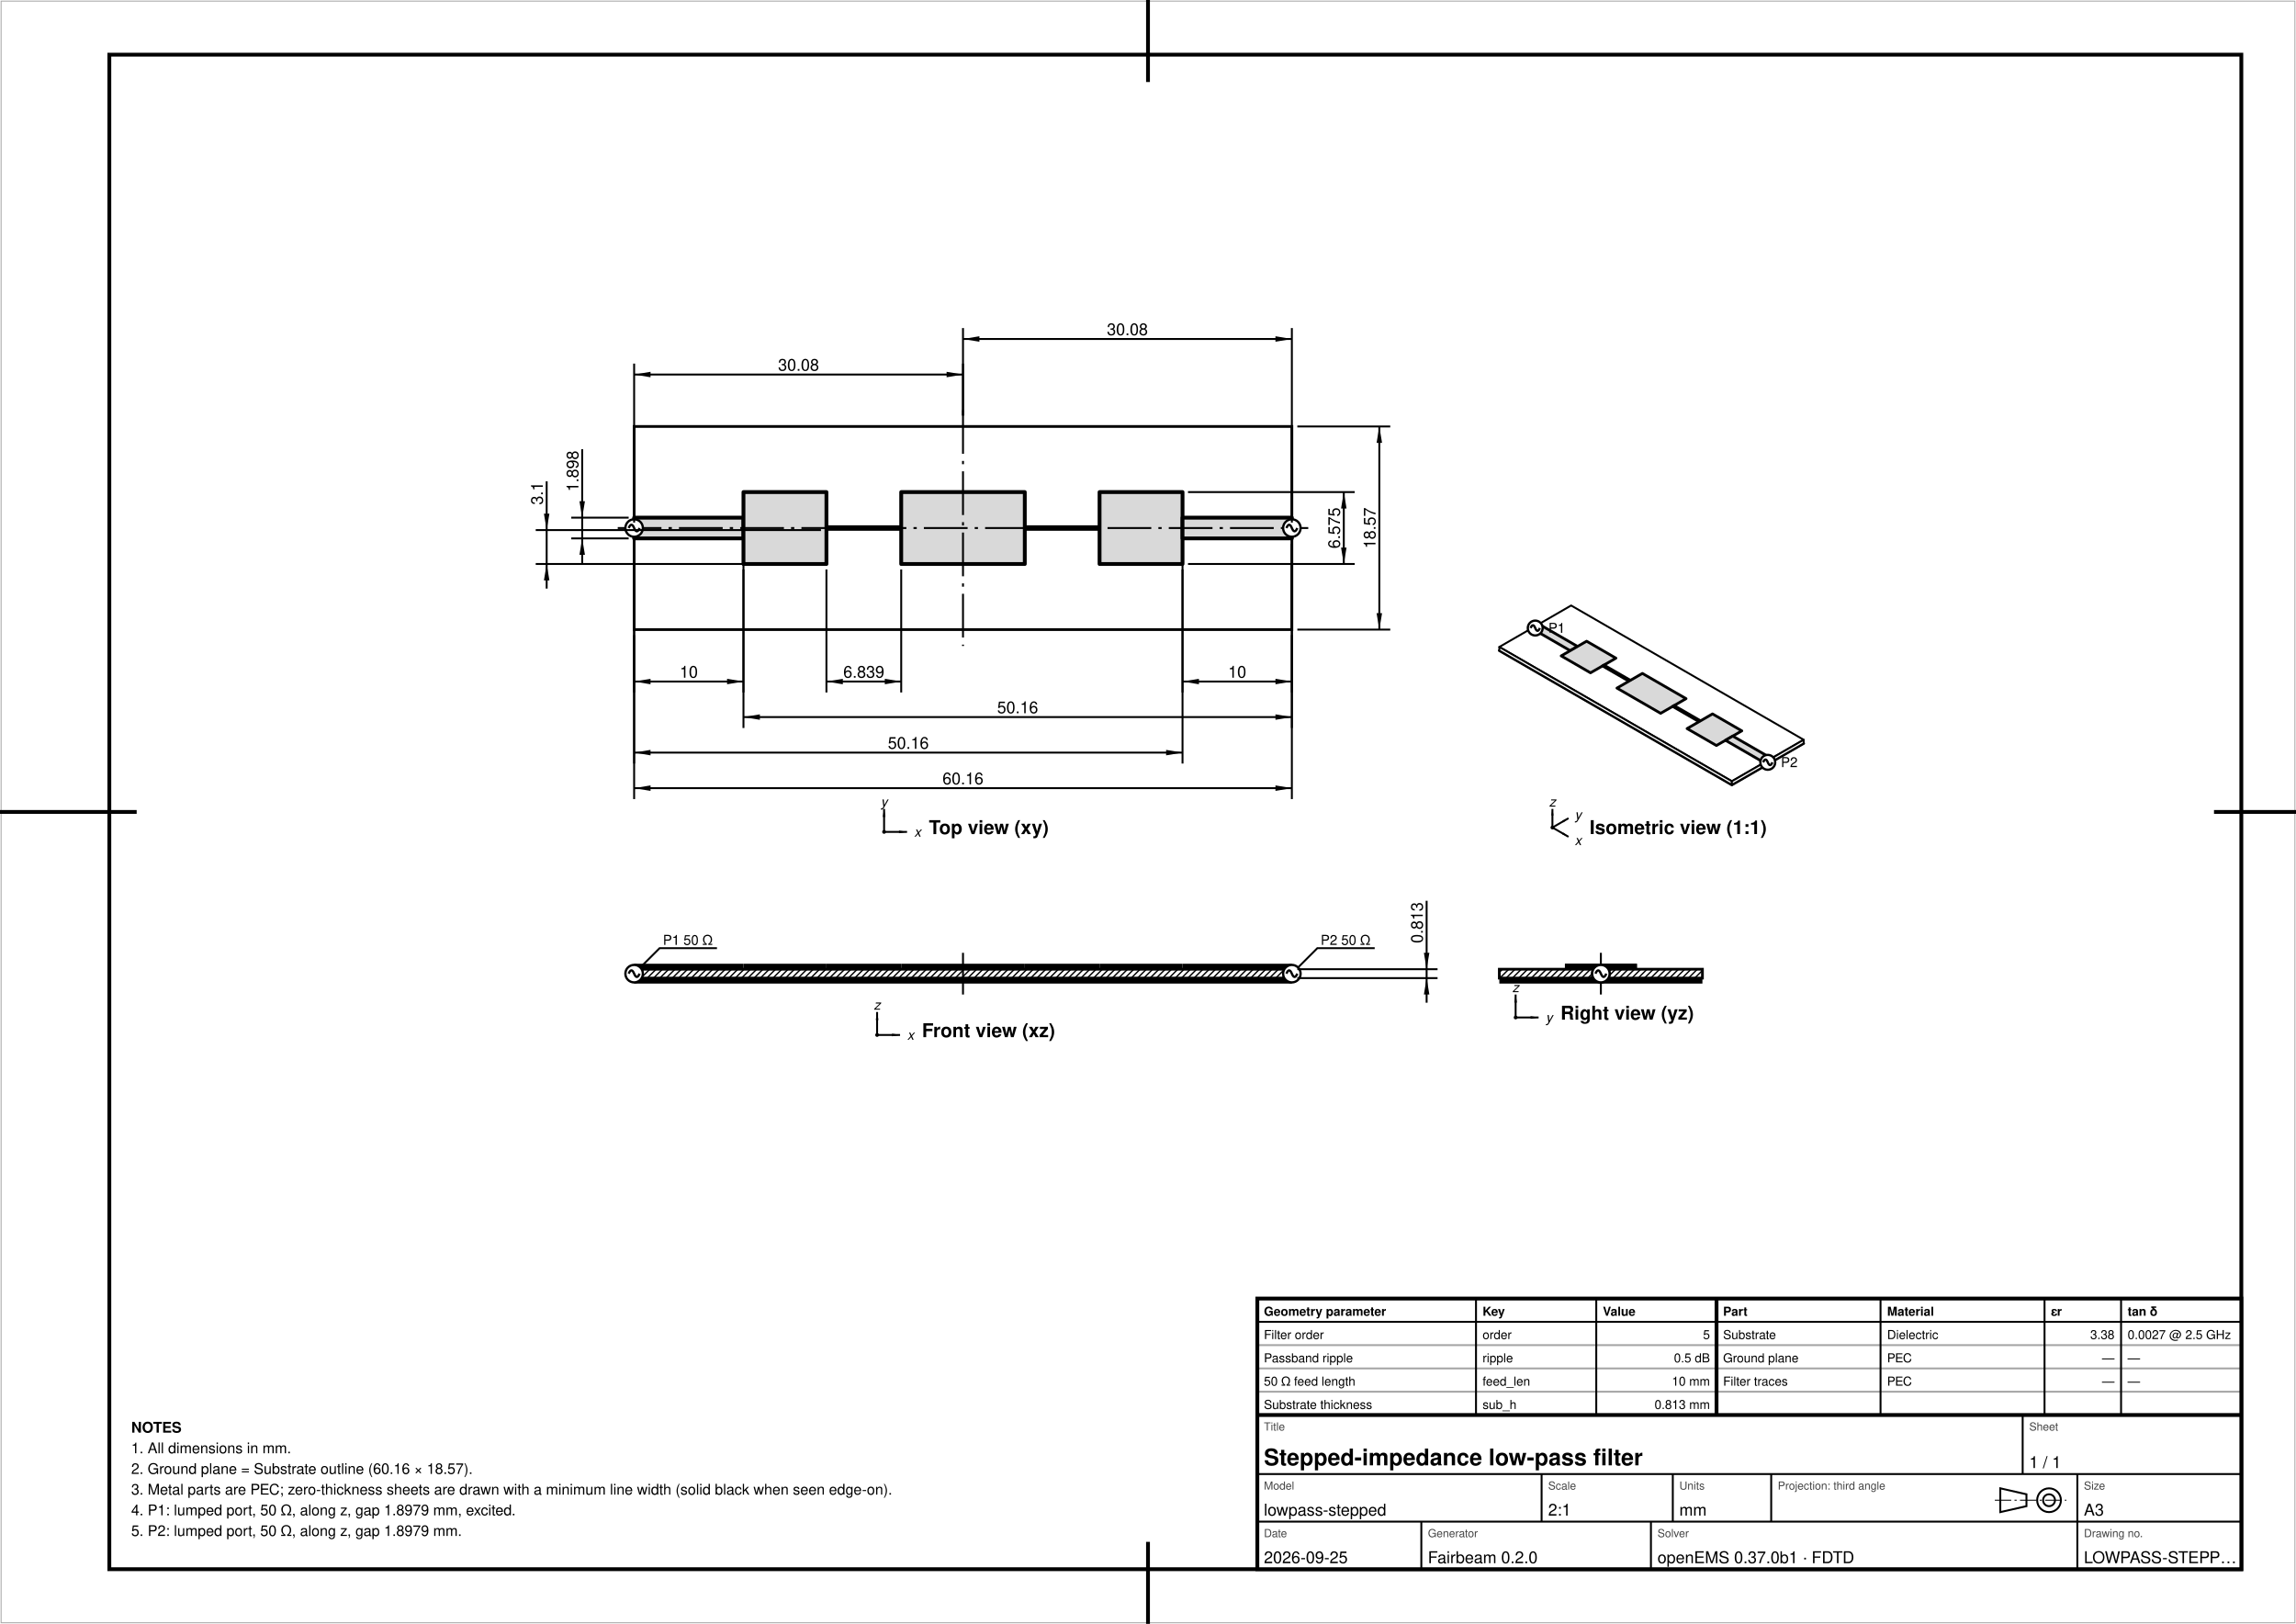
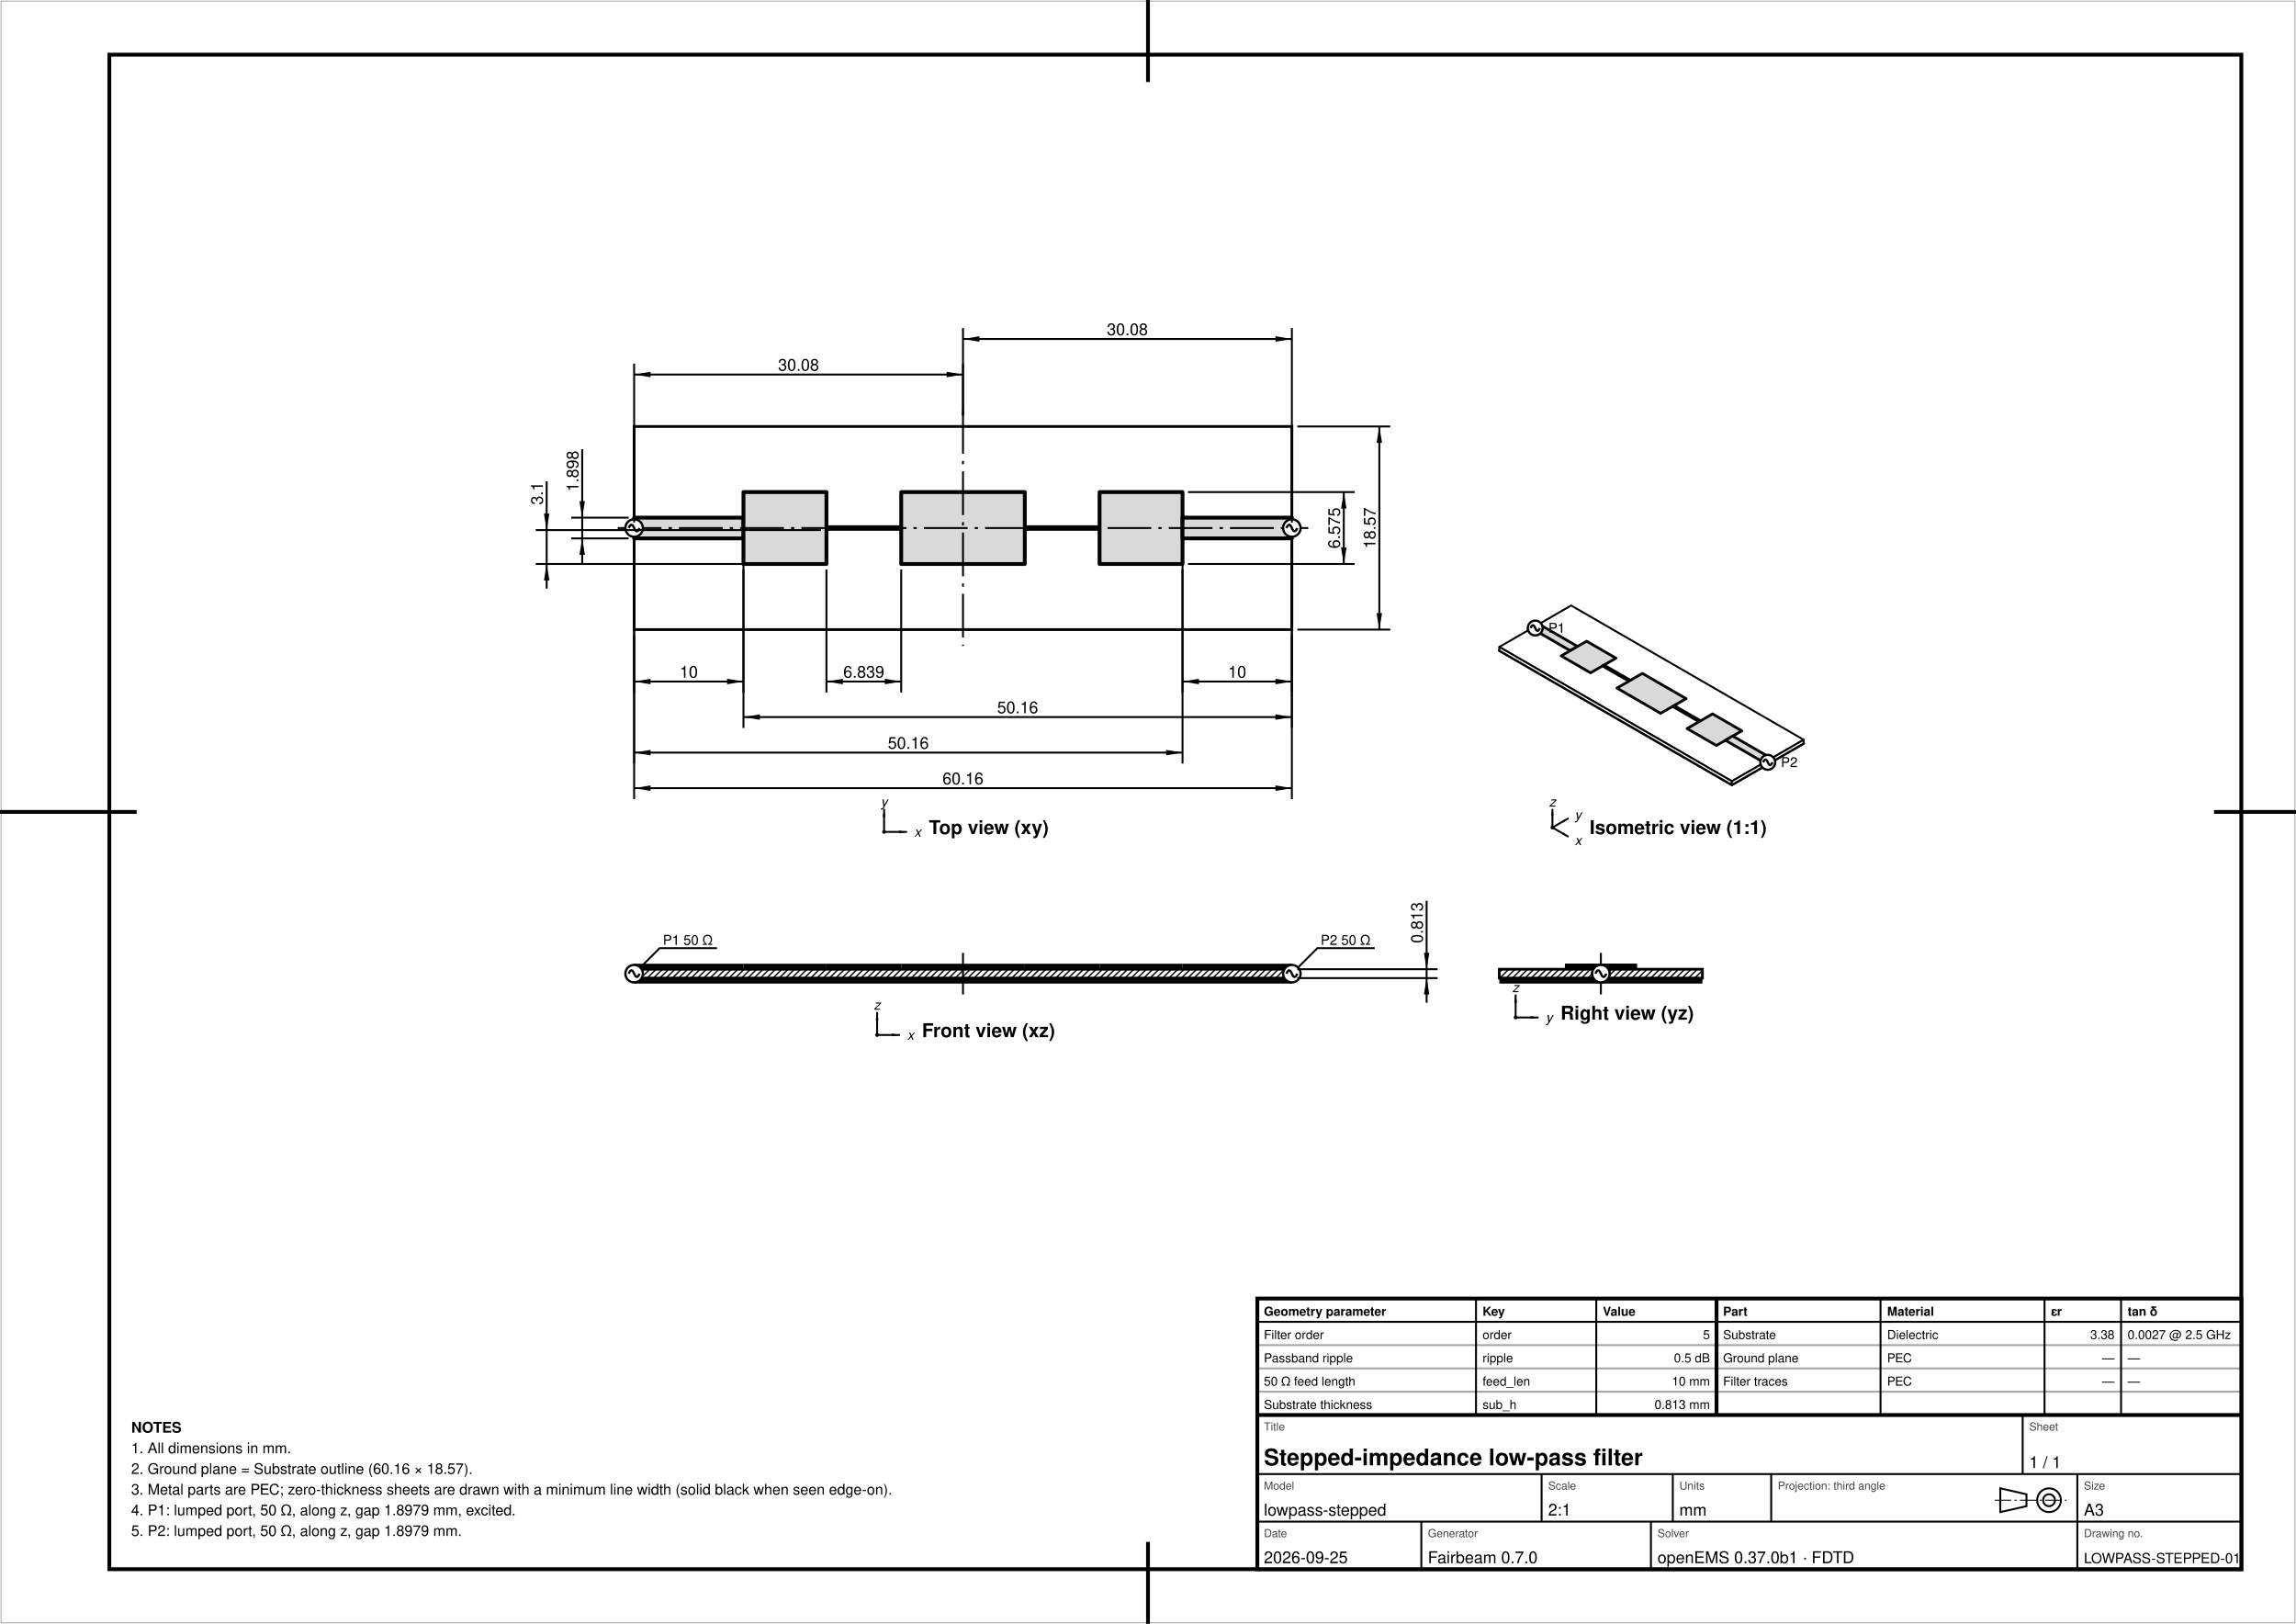
<svg xmlns="http://www.w3.org/2000/svg" version="1.1" width="420mm" height="297mm" viewBox="0 0 420 297" font-family="'IBM Plex Sans', Helvetica, Arial, sans-serif">
  <rect x="0" y="0" width="420" height="297" fill="#fff" stroke="none" />
  <g class="frame">
    <rect x="20" y="10" width="390" height="277" fill="none" stroke="#000" stroke-width="0.7" />
    <g stroke="#000" stroke-width="0.7">
      <line x1="210" y1="0" x2="210" y2="15" />
      <line x1="210" y1="282" x2="210" y2="297" />
      <line x1="0" y1="148.5" x2="25" y2="148.5" />
      <line x1="405" y1="148.5" x2="420" y2="148.5" />
    </g>
    <rect x="0.2" y="0.2" width="419.6" height="296.6" fill="none" stroke="#000" stroke-width="0.175" stroke-opacity="0.35" />
  </g>
  <g transform="translate(115 77)">
    <g class="view view-top">
      <g>
        <polygon points="1,38.15 121.316,38.15 121.316,1 1,1" fill="#fff" stroke="none" />
      </g>
      <g fill="none" stroke="#000" stroke-width="0.5">
        <polygon points="1,38.15 121.316,38.15 121.316,1 1,1" />
      </g>
      <g stroke-linejoin="round">
        <polygon points="1,21.473 21,21.473 21,17.677 1,17.677" fill="#d9d9d9" stroke="#000" stroke-width="0.7" />
        <polygon points="21,26.15 36.177,26.15 36.177,13 21,13" fill="#d9d9d9" stroke="#000" stroke-width="0.7" />
        <rect x="36.177" y="19.075" width="13.678" height="1" fill="#000" stroke="none" />
        <polygon points="49.855,26.15 72.461,26.15 72.461,13 49.855,13" fill="#d9d9d9" stroke="#000" stroke-width="0.7" />
        <rect x="72.461" y="19.075" width="13.678" height="1" fill="#000" stroke="none" />
        <polygon points="86.139,26.15 101.316,26.15 101.316,13 86.139,13" fill="#d9d9d9" stroke="#000" stroke-width="0.7" />
        <polygon points="101.316,21.473 121.316,21.473 121.316,17.677 101.316,17.677" fill="#d9d9d9" stroke="#000" stroke-width="0.7" />
      </g>
      <g stroke="#000" stroke-width="0.35" stroke-dasharray="8 1.3 0.6 1.3">
        <line x1="61.158" y1="-2" x2="61.158" y2="41.15" />
        <line x1="-2" y1="19.575" x2="124.316" y2="19.575" />
      </g>
      <g class="ports">
        <line x1="1" y1="21.473" x2="1" y2="17.677" stroke="#000" stroke-width="0.35" />
        <g>
          <circle cx="1" cy="19.575" r="1.6" fill="#fff" stroke="#000" stroke-width="0.42" />
          <path d="M0.008 19.575Q0.504 18.375 1 19.575T1.992 19.575" fill="none" stroke="#000" stroke-width="0.42" />
        </g>
        <line x1="121.316" y1="21.473" x2="121.316" y2="17.677" stroke="#000" stroke-width="0.35" />
        <g>
          <circle cx="121.316" cy="19.575" r="1.6" fill="#fff" stroke="#000" stroke-width="0.42" />
          <path d="M120.324 19.575Q120.82 18.375 121.316 19.575T122.308 19.575" fill="none" stroke="#000" stroke-width="0.42" />
        </g>
      </g>
      <g class="dimensions">
        <g stroke="#000" stroke-width="0.35" fill="none">
          <line x1="1" y1="18.575" x2="1" y2="-10.5" />
          <line x1="61.158" y1="-1" x2="61.158" y2="-10.5" />
          <line x1="1" y1="-8.5" x2="61.158" y2="-8.5" />
          <line x1="61.158" y1="-1" x2="61.158" y2="-17" />
          <line x1="121.316" y1="18.575" x2="121.316" y2="-17" />
          <line x1="61.158" y1="-15" x2="121.316" y2="-15" />
          <line x1="36.177" y1="27.15" x2="36.177" y2="49.65" />
          <line x1="49.855" y1="27.15" x2="49.855" y2="49.65" />
          <line x1="36.177" y1="47.65" x2="49.855" y2="47.65" />
          <line x1="1" y1="22.473" x2="1" y2="49.65" />
          <line x1="21" y1="22.473" x2="21" y2="49.65" />
          <line x1="1" y1="47.65" x2="21" y2="47.65" />
          <line x1="101.316" y1="22.473" x2="101.316" y2="49.65" />
          <line x1="121.316" y1="22.473" x2="121.316" y2="49.65" />
          <line x1="101.316" y1="47.65" x2="121.316" y2="47.65" />
          <line x1="21" y1="27.15" x2="21" y2="56.15" />
          <line x1="121.316" y1="22.473" x2="121.316" y2="56.15" />
          <line x1="21" y1="54.15" x2="121.316" y2="54.15" />
          <line x1="1" y1="22.473" x2="1" y2="62.65" />
          <line x1="101.316" y1="27.15" x2="101.316" y2="62.65" />
          <line x1="1" y1="60.65" x2="101.316" y2="60.65" />
          <line x1="1" y1="39.15" x2="1" y2="69.15" />
          <line x1="121.316" y1="39.15" x2="121.316" y2="69.15" />
          <line x1="1" y1="67.15" x2="121.316" y2="67.15" />
          <line x1="0" y1="17.677" x2="-10.5" y2="17.677" />
          <line x1="0" y1="21.473" x2="-10.5" y2="21.473" />
          <line x1="-8.5" y1="5.161" x2="-8.5" y2="25.973" />
          <line x1="35.177" y1="19.95" x2="-17" y2="19.95" />
          <line x1="35.177" y1="26.15" x2="-17" y2="26.15" />
          <line x1="-15" y1="11.034" x2="-15" y2="30.65" />
          <line x1="102.316" y1="13" x2="132.816" y2="13" />
          <line x1="102.316" y1="26.15" x2="132.816" y2="26.15" />
          <line x1="130.816" y1="13" x2="130.816" y2="26.15" />
          <line x1="122.316" y1="1" x2="139.316" y2="1" />
          <line x1="122.316" y1="38.15" x2="139.316" y2="38.15" />
          <line x1="137.316" y1="1" x2="137.316" y2="38.15" />
        </g>
        <g>
          <polygon points="1,-8.5 4,-9 4,-8" fill="#000" stroke="none" />
          <polygon points="61.158,-8.5 58.158,-8 58.158,-9" fill="#000" stroke="none" />
          <polygon points="61.158,-15 64.158,-15.5 64.158,-14.5" fill="#000" stroke="none" />
          <polygon points="121.316,-15 118.316,-14.5 118.316,-15.5" fill="#000" stroke="none" />
          <polygon points="36.177,47.65 39.177,47.15 39.177,48.15" fill="#000" stroke="none" />
          <polygon points="49.855,47.65 46.855,48.15 46.855,47.15" fill="#000" stroke="none" />
          <polygon points="1,47.65 4,47.15 4,48.15" fill="#000" stroke="none" />
          <polygon points="21,47.65 18,48.15 18,47.15" fill="#000" stroke="none" />
          <polygon points="101.316,47.65 104.316,47.15 104.316,48.15" fill="#000" stroke="none" />
          <polygon points="121.316,47.65 118.316,48.15 118.316,47.15" fill="#000" stroke="none" />
          <polygon points="21,54.15 24,53.65 24,54.65" fill="#000" stroke="none" />
          <polygon points="121.316,54.15 118.316,54.65 118.316,53.65" fill="#000" stroke="none" />
          <polygon points="1,60.65 4,60.15 4,61.15" fill="#000" stroke="none" />
          <polygon points="101.316,60.65 98.316,61.15 98.316,60.15" fill="#000" stroke="none" />
          <polygon points="1,67.15 4,66.65 4,67.65" fill="#000" stroke="none" />
          <polygon points="121.316,67.15 118.316,67.65 118.316,66.65" fill="#000" stroke="none" />
          <polygon points="-8.5,17.677 -9,14.677 -8,14.677" fill="#000" stroke="none" />
          <polygon points="-8.5,21.473 -8,24.473 -9,24.473" fill="#000" stroke="none" />
          <polygon points="-15,19.95 -15.5,16.95 -14.5,16.95" fill="#000" stroke="none" />
          <polygon points="-15,26.15 -14.5,29.15 -15.5,29.15" fill="#000" stroke="none" />
          <polygon points="130.816,13 131.316,16 130.316,16" fill="#000" stroke="none" />
          <polygon points="130.816,26.15 130.316,23.15 131.316,23.15" fill="#000" stroke="none" />
          <polygon points="137.316,1 137.816,4 136.816,4" fill="#000" stroke="none" />
          <polygon points="137.316,38.15 136.816,35.15 137.816,35.15" fill="#000" stroke="none" />
        </g>
        <g fill="#000" font-size="3" stroke="none">
          <text x="31.079" y="-9.2" text-anchor="middle">30.08</text>
          <text x="91.237" y="-15.7" text-anchor="middle">30.08</text>
          <text x="43.016" y="46.95" text-anchor="middle">6.839</text>
          <text x="11" y="46.95" text-anchor="middle">10</text>
          <text x="111.316" y="46.95" text-anchor="middle">10</text>
          <text x="71.158" y="53.45" text-anchor="middle">50.16</text>
          <text x="51.158" y="59.95" text-anchor="middle">50.16</text>
          <text x="61.158" y="66.45" text-anchor="middle">60.16</text>
          <text x="-9.2" y="9.169" text-anchor="middle" transform="rotate(-90 -9.2 9.169)">1.898</text>
          <text x="-15.7" y="13.242" text-anchor="middle" transform="rotate(-90 -15.7 13.242)">3.1</text>
          <text x="130.116" y="19.575" text-anchor="middle" transform="rotate(-90 130.116 19.575)">6.575</text>
          <text x="136.616" y="19.575" text-anchor="middle" transform="rotate(-90 136.616 19.575)">18.57</text>
        </g>
      </g>
      <g class="triad">
        <circle cx="46.723" cy="75.15" r="0.35" fill="#000" stroke="none" />
        <line x1="46.723" y1="75.15" x2="50.923" y2="75.15" stroke="#000" stroke-width="0.35" />
        <polygon points="50.923,75.15 49.453,75.395 49.453,74.905" fill="#000" stroke="none" />
        <text x="52.223" y="76.025" font-size="2.5" text-anchor="start" font-style="italic">x</text>
        <line x1="46.723" y1="75.15" x2="46.723" y2="70.95" stroke="#000" stroke-width="0.35" />
        <polygon points="46.723,70.95 46.968,72.42 46.478,72.42" fill="#000" stroke="none" />
        <text x="46.723" y="70.525" font-size="2.5" text-anchor="middle" font-style="italic">y</text>
      </g>
      <text x="54.923" y="75.55" font-size="3.5" font-weight="600">Top view (xy)</text>
    </g>
  </g>
  <g transform="translate(273.268 109.743)">
    <g class="view view-iso">
      <polygon points="1,9.247 43.538,33.806 56.672,26.223 14.134,1.664" fill="#d9d9d9" stroke="#000" stroke-width="0.5" stroke-linejoin="round" />
      <polygon points="1,8.583 43.538,33.142 56.672,25.559 14.134,1" fill="#fff" stroke="#000" stroke-width="0.35" stroke-linejoin="round" />
      <polygon points="6.896,5.179 13.967,9.261 15.309,8.487 8.238,4.404" fill="#d9d9d9" stroke="#000" stroke-width="0.5" stroke-linejoin="round" />
      <polygon points="12.314,10.216 17.679,13.314 22.329,10.63 16.963,7.532" fill="#d9d9d9" stroke="#000" stroke-width="0.5" stroke-linejoin="round" />
      <polygon points="19.871,12.049 24.707,14.841 24.973,14.687 20.137,11.895" fill="#d9d9d9" stroke="#000" stroke-width="0.5" stroke-linejoin="round" />
      <polygon points="22.515,16.106 30.508,20.721 35.157,18.036 27.164,13.422" fill="#d9d9d9" stroke="#000" stroke-width="0.5" stroke-linejoin="round" />
      <polygon points="1,9.247 43.538,33.806 43.538,33.142 1,8.583" fill="#fff" stroke="#000" stroke-width="0.35" stroke-linejoin="round" />
      <polygon points="32.7,19.455 37.536,22.247 37.801,22.094 32.965,19.302" fill="#d9d9d9" stroke="#000" stroke-width="0.5" stroke-linejoin="round" />
      <polygon points="35.344,23.513 40.71,26.61 45.359,23.926 39.993,20.828" fill="#d9d9d9" stroke="#000" stroke-width="0.5" stroke-linejoin="round" />
      <polygon points="42.363,25.656 49.434,29.738 50.776,28.963 43.705,24.881" fill="#d9d9d9" stroke="#000" stroke-width="0.5" stroke-linejoin="round" />
      <polygon points="43.538,33.806 56.672,26.223 56.672,25.559 43.538,33.142" fill="#fff" stroke="#000" stroke-width="0.35" stroke-linejoin="round" />
      <line x1="6.896" y1="5.843" x2="8.238" y2="4.404" stroke="#000" stroke-width="0.35" />
      <g>
        <circle cx="7.567" cy="5.123" r="1.36" fill="#fff" stroke="#000" stroke-width="0.42" />
        <path d="M6.724 5.123Q7.146 4.103 7.567 5.123T8.41 5.123" fill="none" stroke="#000" stroke-width="0.42" />
      </g>
      <text x="9.967" y="5.998" font-size="2.5">P1</text>
      <line x1="49.434" y1="30.402" x2="50.776" y2="28.963" stroke="#000" stroke-width="0.35" />
      <g>
        <circle cx="50.105" cy="29.683" r="1.36" fill="#fff" stroke="#000" stroke-width="0.42" />
        <path d="M49.262 29.683Q49.684 28.663 50.105 29.683T50.948 29.683" fill="none" stroke="#000" stroke-width="0.42" />
      </g>
      <text x="52.505" y="30.558" font-size="2.5">P2</text>
      <g class="triad">
        <circle cx="10.712" cy="41.606" r="0.35" fill="#000" stroke="none" />
        <line x1="10.712" y1="41.606" x2="13.657" y2="43.306" stroke="#000" stroke-width="0.35" />
        <polygon points="13.657,43.306 12.527,42.883 12.725,42.539" fill="#000" stroke="none" />
        <text x="14.782" y="44.831" font-size="2.5" text-anchor="start" font-style="italic">x</text>
        <line x1="10.712" y1="41.606" x2="13.657" y2="39.906" stroke="#000" stroke-width="0.35" />
        <polygon points="13.657,39.906 12.725,40.673 12.527,40.329" fill="#000" stroke="none" />
        <text x="14.782" y="40.131" font-size="2.5" text-anchor="start" font-style="italic">y</text>
        <line x1="10.712" y1="41.606" x2="10.712" y2="38.206" stroke="#000" stroke-width="0.35" />
        <polygon points="10.712,38.206 10.91,39.396 10.514,39.396" fill="#000" stroke="none" />
        <text x="10.712" y="37.781" font-size="2.5" text-anchor="middle" font-style="italic">z</text>
      </g>
      <text x="17.512" y="42.806" font-size="3.5" font-weight="600">Isometric view (1:1)</text>
    </g>
  </g>
  <g transform="translate(115 176.266)">
    <g class="view view-front">
      <g>
        <polygon points="1,2.626 121.316,2.626 121.316,1 1,1" fill="#fff" stroke="none" />
      </g>
      <path d="M1 1.575L1.575 1M1.099 2.626L2.725 1M2.248 2.626L3.874 1M3.398 2.626L5.024 1M4.548 2.626L6.174 1M5.698 2.626L7.324 1M6.847 2.626L8.473 1M7.997 2.626L9.623 1M9.147 2.626L10.773 1M10.297 2.626L11.923 1M11.446 2.626L13.072 1M12.596 2.626L14.222 1M13.746 2.626L15.372 1M14.896 2.626L16.522 1M16.045 2.626L17.671 1M17.195 2.626L18.821 1M18.345 2.626L19.971 1M19.495 2.626L21.121 1M20.644 2.626L22.27 1M21.794 2.626L23.42 1M22.944 2.626L24.57 1M24.094 2.626L25.72 1M25.244 2.626L26.87 1M26.393 2.626L28.019 1M27.543 2.626L29.169 1M28.693 2.626L30.319 1M29.843 2.626L31.469 1M30.992 2.626L32.618 1M32.142 2.626L33.768 1M33.292 2.626L34.918 1M34.442 2.626L36.068 1M35.591 2.626L37.217 1M36.741 2.626L38.367 1M37.891 2.626L39.517 1M39.041 2.626L40.667 1M40.19 2.626L41.816 1M41.34 2.626L42.966 1M42.49 2.626L44.116 1M43.64 2.626L45.266 1M44.789 2.626L46.415 1M45.939 2.626L47.565 1M47.089 2.626L48.715 1M48.239 2.626L49.865 1M49.388 2.626L51.014 1M50.538 2.626L52.164 1M51.688 2.626L53.314 1M52.838 2.626L54.464 1M53.987 2.626L55.613 1M55.137 2.626L56.763 1M56.287 2.626L57.913 1M57.437 2.626L59.063 1M58.586 2.626L60.212 1M59.736 2.626L61.362 1M60.886 2.626L62.512 1M62.036 2.626L63.662 1M63.185 2.626L64.811 1M64.335 2.626L65.961 1M65.485 2.626L67.111 1M66.635 2.626L68.261 1M67.784 2.626L69.41 1M68.934 2.626L70.56 1M70.084 2.626L71.71 1M71.234 2.626L72.86 1M72.383 2.626L74.009 1M73.533 2.626L75.159 1M74.683 2.626L76.309 1M75.833 2.626L77.459 1M76.983 2.626L78.609 1M78.132 2.626L79.758 1M79.282 2.626L80.908 1M80.432 2.626L82.058 1M81.582 2.626L83.208 1M82.731 2.626L84.357 1M83.881 2.626L85.507 1M85.031 2.626L86.657 1M86.181 2.626L87.807 1M87.33 2.626L88.956 1M88.48 2.626L90.106 1M89.63 2.626L91.256 1M90.78 2.626L92.406 1M91.929 2.626L93.555 1M93.079 2.626L94.705 1M94.229 2.626L95.855 1M95.379 2.626L97.005 1M96.528 2.626L98.154 1M97.678 2.626L99.304 1M98.828 2.626L100.454 1M99.978 2.626L101.604 1M101.127 2.626L102.753 1M102.277 2.626L103.903 1M103.427 2.626L105.053 1M104.577 2.626L106.203 1M105.726 2.626L107.352 1M106.876 2.626L108.502 1M108.026 2.626L109.652 1M109.176 2.626L110.802 1M110.325 2.626L111.951 1M111.475 2.626L113.101 1M112.625 2.626L114.251 1M113.775 2.626L115.401 1M114.924 2.626L116.55 1M116.074 2.626L117.7 1M117.224 2.626L118.85 1M118.374 2.626L120 1M119.523 2.626L121.149 1M120.673 2.626L121.316 1.984" fill="none" stroke="#000" stroke-width="0.25" />
      <g fill="none" stroke="#000" stroke-width="0.5">
        <polygon points="1,2.626 121.316,2.626 121.316,1 1,1" />
      </g>
      <g stroke-linejoin="round">
        <rect x="36.177" y="0" width="13.678" height="1" fill="#000" stroke="none" />
        <rect x="72.461" y="0" width="13.678" height="1" fill="#000" stroke="none" />
        <rect x="1" y="0" width="20" height="1" fill="#000" stroke="none" />
        <rect x="101.316" y="0" width="20" height="1" fill="#000" stroke="none" />
        <rect x="21" y="0" width="15.177" height="1" fill="#000" stroke="none" />
        <rect x="49.855" y="0" width="22.606" height="1" fill="#000" stroke="none" />
        <rect x="86.139" y="0" width="15.177" height="1" fill="#000" stroke="none" />
        <rect x="1" y="2.626" width="120.316" height="1" fill="#000" stroke="none" />
      </g>
      <g stroke="#000" stroke-width="0.35" stroke-dasharray="8 1.3 0.6 1.3">
        <line x1="61.158" y1="-2" x2="61.158" y2="5.626" />
      </g>
      <g class="ports">
        <line x1="1" y1="2.626" x2="1" y2="1" stroke="#000" stroke-width="0.35" />
        <g>
          <circle cx="1" cy="1.813" r="1.6" fill="#fff" stroke="#000" stroke-width="0.42" />
          <path d="M0.008 1.813Q0.504 0.613 1 1.813T1.992 1.813" fill="none" stroke="#000" stroke-width="0.42" />
        </g>
        <line x1="121.316" y1="2.626" x2="121.316" y2="1" stroke="#000" stroke-width="0.35" />
        <g>
          <circle cx="121.316" cy="1.813" r="1.6" fill="#fff" stroke="#000" stroke-width="0.42" />
          <path d="M120.324 1.813Q120.82 0.613 121.316 1.813T122.308 1.813" fill="none" stroke="#000" stroke-width="0.42" />
        </g>
        <g>
          <polyline points="2.131,0.682 5.667,-2.854 16.152,-2.854" fill="none" stroke="#000" stroke-width="0.35" />
          <rect x="5.667" y="-5.229" width="10.485" height="2.175" fill="#fff" stroke="none" fill-opacity="0.85" />
          <text x="6.267" y="-3.454" font-size="2.5" text-anchor="start">P1 50 Ω</text>
        </g>
        <g>
          <polyline points="122.447,0.682 125.983,-2.854 136.468,-2.854" fill="none" stroke="#000" stroke-width="0.35" />
          <rect x="125.983" y="-5.229" width="10.485" height="2.175" fill="#fff" stroke="none" fill-opacity="0.85" />
          <text x="126.583" y="-3.454" font-size="2.5" text-anchor="start">P2 50 Ω</text>
        </g>
      </g>
      <g class="dimensions">
        <g stroke="#000" stroke-width="0.35" fill="none">
          <line x1="122.316" y1="1" x2="147.968" y2="1" />
          <line x1="122.316" y1="2.626" x2="147.968" y2="2.626" />
          <line x1="145.968" y1="-11.516" x2="145.968" y2="7.126" />
        </g>
        <g>
          <polygon points="145.968,1 145.468,-2 146.468,-2" fill="#000" stroke="none" />
          <polygon points="145.968,2.626 146.468,5.626 145.468,5.626" fill="#000" stroke="none" />
        </g>
        <g fill="#000" font-size="3" stroke="none">
          <text x="145.268" y="-7.508" text-anchor="middle" transform="rotate(-90 145.268 -7.508)">0.813</text>
        </g>
      </g>
      <g class="triad">
        <circle cx="45.446" cy="13.026" r="0.35" fill="#000" stroke="none" />
        <line x1="45.446" y1="13.026" x2="49.646" y2="13.026" stroke="#000" stroke-width="0.35" />
        <polygon points="49.646,13.026 48.176,13.271 48.176,12.781" fill="#000" stroke="none" />
        <text x="50.946" y="13.901" font-size="2.5" text-anchor="start" font-style="italic">x</text>
        <line x1="45.446" y1="13.026" x2="45.446" y2="8.826" stroke="#000" stroke-width="0.35" />
        <polygon points="45.446,8.826 45.691,10.296 45.201,10.296" fill="#000" stroke="none" />
        <text x="45.446" y="8.401" font-size="2.5" text-anchor="middle" font-style="italic">z</text>
      </g>
      <text x="53.646" y="13.426" font-size="3.5" font-weight="600">Front view (xz)</text>
    </g>
  </g>
  <g transform="translate(273.268 176.266)">
    <g class="view view-side">
      <g>
        <polygon points="1,2.626 38.15,2.626 38.15,1 1,1" fill="#fff" stroke="none" />
      </g>
      <path d="M1 1.575L1.575 1M1.099 2.626L2.725 1M2.248 2.626L3.874 1M3.398 2.626L5.024 1M4.548 2.626L6.174 1M5.698 2.626L7.324 1M6.847 2.626L8.473 1M7.997 2.626L9.623 1M9.147 2.626L10.773 1M10.297 2.626L11.923 1M11.446 2.626L13.072 1M12.596 2.626L14.222 1M13.746 2.626L15.372 1M14.896 2.626L16.522 1M16.045 2.626L17.671 1M17.195 2.626L18.821 1M18.345 2.626L19.971 1M19.495 2.626L21.121 1M20.644 2.626L22.27 1M21.794 2.626L23.42 1M22.944 2.626L24.57 1M24.094 2.626L25.72 1M25.244 2.626L26.87 1M26.393 2.626L28.019 1M27.543 2.626L29.169 1M28.693 2.626L30.319 1M29.843 2.626L31.469 1M30.992 2.626L32.618 1M32.142 2.626L33.768 1M33.292 2.626L34.918 1M34.442 2.626L36.068 1M35.591 2.626L37.217 1M36.741 2.626L38.15 1.218M37.891 2.626L38.15 2.367" fill="none" stroke="#000" stroke-width="0.25" />
      <g fill="none" stroke="#000" stroke-width="0.5">
        <polygon points="1,2.626 38.15,2.626 38.15,1 1,1" />
      </g>
      <g stroke-linejoin="round">
        <rect x="17.677" y="0" width="3.796" height="1" fill="#000" stroke="none" />
        <rect x="13" y="0" width="13.15" height="1" fill="#000" stroke="none" />
        <rect x="19.2" y="0" width="0.75" height="1" fill="#000" stroke="none" />
        <rect x="13" y="0" width="13.15" height="1" fill="#000" stroke="none" />
        <rect x="19.2" y="0" width="0.75" height="1" fill="#000" stroke="none" />
        <rect x="13" y="0" width="13.15" height="1" fill="#000" stroke="none" />
        <rect x="1" y="2.626" width="37.15" height="1" fill="#000" stroke="none" />
        <rect x="17.677" y="0" width="3.796" height="1" fill="#000" stroke="none" />
      </g>
      <g stroke="#000" stroke-width="0.35" stroke-dasharray="8 1.3 0.6 1.3">
        <line x1="19.575" y1="-2" x2="19.575" y2="5.626" />
      </g>
      <g class="ports">
        <line x1="17.677" y1="2.626" x2="21.473" y2="1" stroke="#000" stroke-width="0.35" />
        <g>
          <circle cx="19.575" cy="1.813" r="1.6" fill="#fff" stroke="#000" stroke-width="0.42" />
          <path d="M18.583 1.813Q19.079 0.613 19.575 1.813T20.567 1.813" fill="none" stroke="#000" stroke-width="0.42" />
        </g>
        <line x1="17.677" y1="2.626" x2="21.473" y2="1" stroke="#000" stroke-width="0.35" />
        <g>
          <circle cx="19.575" cy="1.813" r="1.6" fill="#fff" stroke="#000" stroke-width="0.42" />
          <path d="M18.583 1.813Q19.079 0.613 19.575 1.813T20.567 1.813" fill="none" stroke="#000" stroke-width="0.42" />
        </g>
      </g>
      <g class="triad">
        <circle cx="3.982" cy="9.826" r="0.35" fill="#000" stroke="none" />
        <line x1="3.982" y1="9.826" x2="8.182" y2="9.826" stroke="#000" stroke-width="0.35" />
        <polygon points="8.182,9.826 6.712,10.071 6.712,9.581" fill="#000" stroke="none" />
        <text x="9.482" y="10.701" font-size="2.5" text-anchor="start" font-style="italic">y</text>
        <line x1="3.982" y1="9.826" x2="3.982" y2="5.626" stroke="#000" stroke-width="0.35" />
        <polygon points="3.982,5.626 4.227,7.096 3.737,7.096" fill="#000" stroke="none" />
        <text x="3.982" y="5.201" font-size="2.5" text-anchor="middle" font-style="italic">z</text>
      </g>
      <text x="12.182" y="10.226" font-size="3.5" font-weight="600">Right view (yz)</text>
    </g>
  </g>
  <g font-size="2.7" fill="#000" class="notes">
    <text x="24" y="262.02" font-weight="600">NOTES</text>
    <text x="24" y="265.8">1. All dimensions in mm.</text>
    <text x="24" y="269.58">2. Ground plane = Substrate outline (60.16 × 18.57).</text>
    <text x="24" y="273.36">3. Metal parts are PEC; zero-thickness sheets are drawn with a minimum line width (solid black when seen edge-on).</text>
    <text x="24" y="277.14">4. P1: lumped port, 50 Ω, along z, gap 1.8979 mm, excited.</text>
    <text x="24" y="280.92">5. P2: lumped port, 50 Ω, along z, gap 1.8979 mm.</text>
  </g>
  <g class="title-block">
    <rect x="230" y="237.5" width="180" height="49.5" fill="#fff" stroke="#000" stroke-width="0.7" />
    <line x1="314" y1="237.5" x2="314" y2="258.8" stroke="#000" stroke-width="0.7" />
    <line x1="230" y1="258.8" x2="410" y2="258.8" stroke="#000" stroke-width="0.7" />
    <line x1="370" y1="258.8" x2="370" y2="269.6" stroke="#000" stroke-width="0.35" />
    <line x1="230" y1="269.6" x2="410" y2="269.6" stroke="#000" stroke-width="0.35" />
    <line x1="282" y1="269.6" x2="282" y2="278.3" stroke="#000" stroke-width="0.35" />
    <line x1="306" y1="269.6" x2="306" y2="278.3" stroke="#000" stroke-width="0.35" />
    <line x1="324" y1="269.6" x2="324" y2="278.3" stroke="#000" stroke-width="0.35" />
    <g>
      <polygon points="365.908,272.21 370.693,273.298 370.693,275.473 365.908,276.56" fill="none" stroke="#000" stroke-width="0.35" />
      <circle cx="374.825" cy="274.385" r="2.175" fill="none" stroke="#000" stroke-width="0.35" />
      <circle cx="374.825" cy="274.385" r="1.088" fill="none" stroke="#000" stroke-width="0.35" />
      <line x1="364.908" y1="274.385" x2="378" y2="274.385" stroke="#000" stroke-width="0.175" stroke-dasharray="3 0.6 0.4 0.6" />
    </g>
    <line x1="380" y1="269.6" x2="380" y2="278.3" stroke="#000" stroke-width="0.35" />
    <line x1="230" y1="278.3" x2="410" y2="278.3" stroke="#000" stroke-width="0.35" />
    <line x1="260" y1="278.3" x2="260" y2="287" stroke="#000" stroke-width="0.35" />
    <line x1="302" y1="278.3" x2="302" y2="287" stroke="#000" stroke-width="0.35" />
    <line x1="380" y1="278.3" x2="380" y2="287" stroke="#000" stroke-width="0.35" />
    <g stroke="#000" stroke-width="0.35">
      <line x1="230" y1="241.76" x2="410" y2="241.76" stroke-opacity="1" />
      <line x1="230" y1="246.02" x2="410" y2="246.02" stroke-opacity="0.35" />
      <line x1="230" y1="250.28" x2="410" y2="250.28" stroke-opacity="0.35" />
      <line x1="230" y1="254.54" x2="410" y2="254.54" stroke-opacity="0.35" />
      <line x1="270" y1="237.5" x2="270" y2="258.8" />
      <line x1="292" y1="237.5" x2="292" y2="258.8" />
      <line x1="344" y1="237.5" x2="344" y2="258.8" />
      <line x1="374" y1="237.5" x2="374" y2="258.8" />
      <line x1="388" y1="237.5" x2="388" y2="258.8" />
    </g>
    <g fill="#000">
      <text x="231.2" y="240.652" font-weight="600" font-size="2.28">Geometry parameter</text>
      <text x="231.2" y="244.912" font-size="2.28">Filter order</text>
      <text x="231.2" y="249.172" font-size="2.28">Passband ripple</text>
      <text x="231.2" y="253.432" font-size="2.28">50 Ω feed length</text>
      <text x="231.2" y="257.692" font-size="2.28">Substrate thickness</text>
      <text x="271.2" y="240.652" font-weight="600" font-size="2.28">Key</text>
      <text x="271.2" y="244.912" font-size="2.28">order</text>
      <text x="271.2" y="249.172" font-size="2.28">ripple</text>
      <text x="271.2" y="253.432" font-size="2.28">feed_len</text>
      <text x="271.2" y="257.692" font-size="2.28">sub_h</text>
      <text x="293.2" y="240.652" font-weight="600" font-size="2.28">Value</text>
      <text x="312.8" y="244.912" text-anchor="end" font-size="2.28">5</text>
      <text x="312.8" y="249.172" text-anchor="end" font-size="2.28">0.5 dB</text>
      <text x="312.8" y="253.432" text-anchor="end" font-size="2.28">10 mm</text>
      <text x="312.8" y="257.692" text-anchor="end" font-size="2.28">0.813 mm</text>
      <text x="315.2" y="240.652" font-weight="600" font-size="2.28">Part</text>
      <text x="315.2" y="244.912" font-size="2.28">Substrate</text>
      <text x="315.2" y="249.172" font-size="2.28">Ground plane</text>
      <text x="315.2" y="253.432" font-size="2.28">Filter traces</text>
      <text x="345.2" y="240.652" font-weight="600" font-size="2.28">Material</text>
      <text x="345.2" y="244.912" font-size="2.28">Dielectric</text>
      <text x="345.2" y="249.172" font-size="2.28">PEC</text>
      <text x="345.2" y="253.432" font-size="2.28">PEC</text>
      <text x="375.2" y="240.652" font-weight="600" font-size="2.28">εr</text>
      <text x="386.8" y="244.912" text-anchor="end" font-size="2.28">3.38</text>
      <text x="386.8" y="249.172" text-anchor="end" font-size="2.28">—</text>
      <text x="386.8" y="253.432" text-anchor="end" font-size="2.28">—</text>
      <text x="389.2" y="240.652" font-weight="600" font-size="2.28">tan δ</text>
      <text x="389.2" y="244.912" font-size="2.28">0.0027 @ 2.5 GHz</text>
      <text x="389.2" y="249.172" font-size="2.28">—</text>
      <text x="389.2" y="253.432" font-size="2.28">—</text>
      <text x="231.2" y="261.64" font-size="2.04" fill="#444">Title</text>
      <text x="231.2" y="268" font-size="4.2" font-weight="600">Stepped-impedance low-pass filter</text>
      <text x="371.2" y="261.64" font-size="2.04" fill="#444">Sheet</text>
      <text x="371.2" y="268.5" font-size="3">1 / 1</text>
      <text x="231.2" y="272.44" font-size="2.04" fill="#444">Model</text>
      <text x="231.2" y="277.2" font-size="3">lowpass-stepped</text>
      <text x="283.2" y="272.44" font-size="2.04" fill="#444">Scale</text>
      <text x="283.2" y="277.2" font-size="3">2:1</text>
      <text x="307.2" y="272.44" font-size="2.04" fill="#444">Units</text>
      <text x="307.2" y="277.2" font-size="3">mm</text>
      <text x="325.2" y="272.44" font-size="2.04" fill="#444">Projection: third angle</text>
      <text x="381.2" y="272.44" font-size="2.04" fill="#444">Size</text>
      <text x="381.2" y="277.2" font-size="3">A3</text>
      <text x="231.2" y="281.14" font-size="2.04" fill="#444">Date</text>
      <text x="231.2" y="285.9" font-size="3">2026-09-25</text>
      <text x="261.2" y="281.14" font-size="2.04" fill="#444">Generator</text>
-       <text x="261.2" y="285.9" font-size="3">Fairbeam 0.2.0</text>
+       <text x="261.2" y="285.9" font-size="3">Fairbeam 0.7.0</text>
      <text x="303.2" y="281.14" font-size="2.04" fill="#444">Solver</text>
      <text x="303.2" y="285.9" font-size="3">openEMS 0.37.0b1 · FDTD</text>
      <text x="381.2" y="281.14" font-size="2.04" fill="#444">Drawing no.</text>
-       <text x="381.2" y="285.9" font-size="3">LOWPASS-STEPP…</text>
+       <text x="381.2" y="285.9" font-size="2.577">LOWPASS-STEPPED-01</text>
    </g>
  </g>
</svg>
